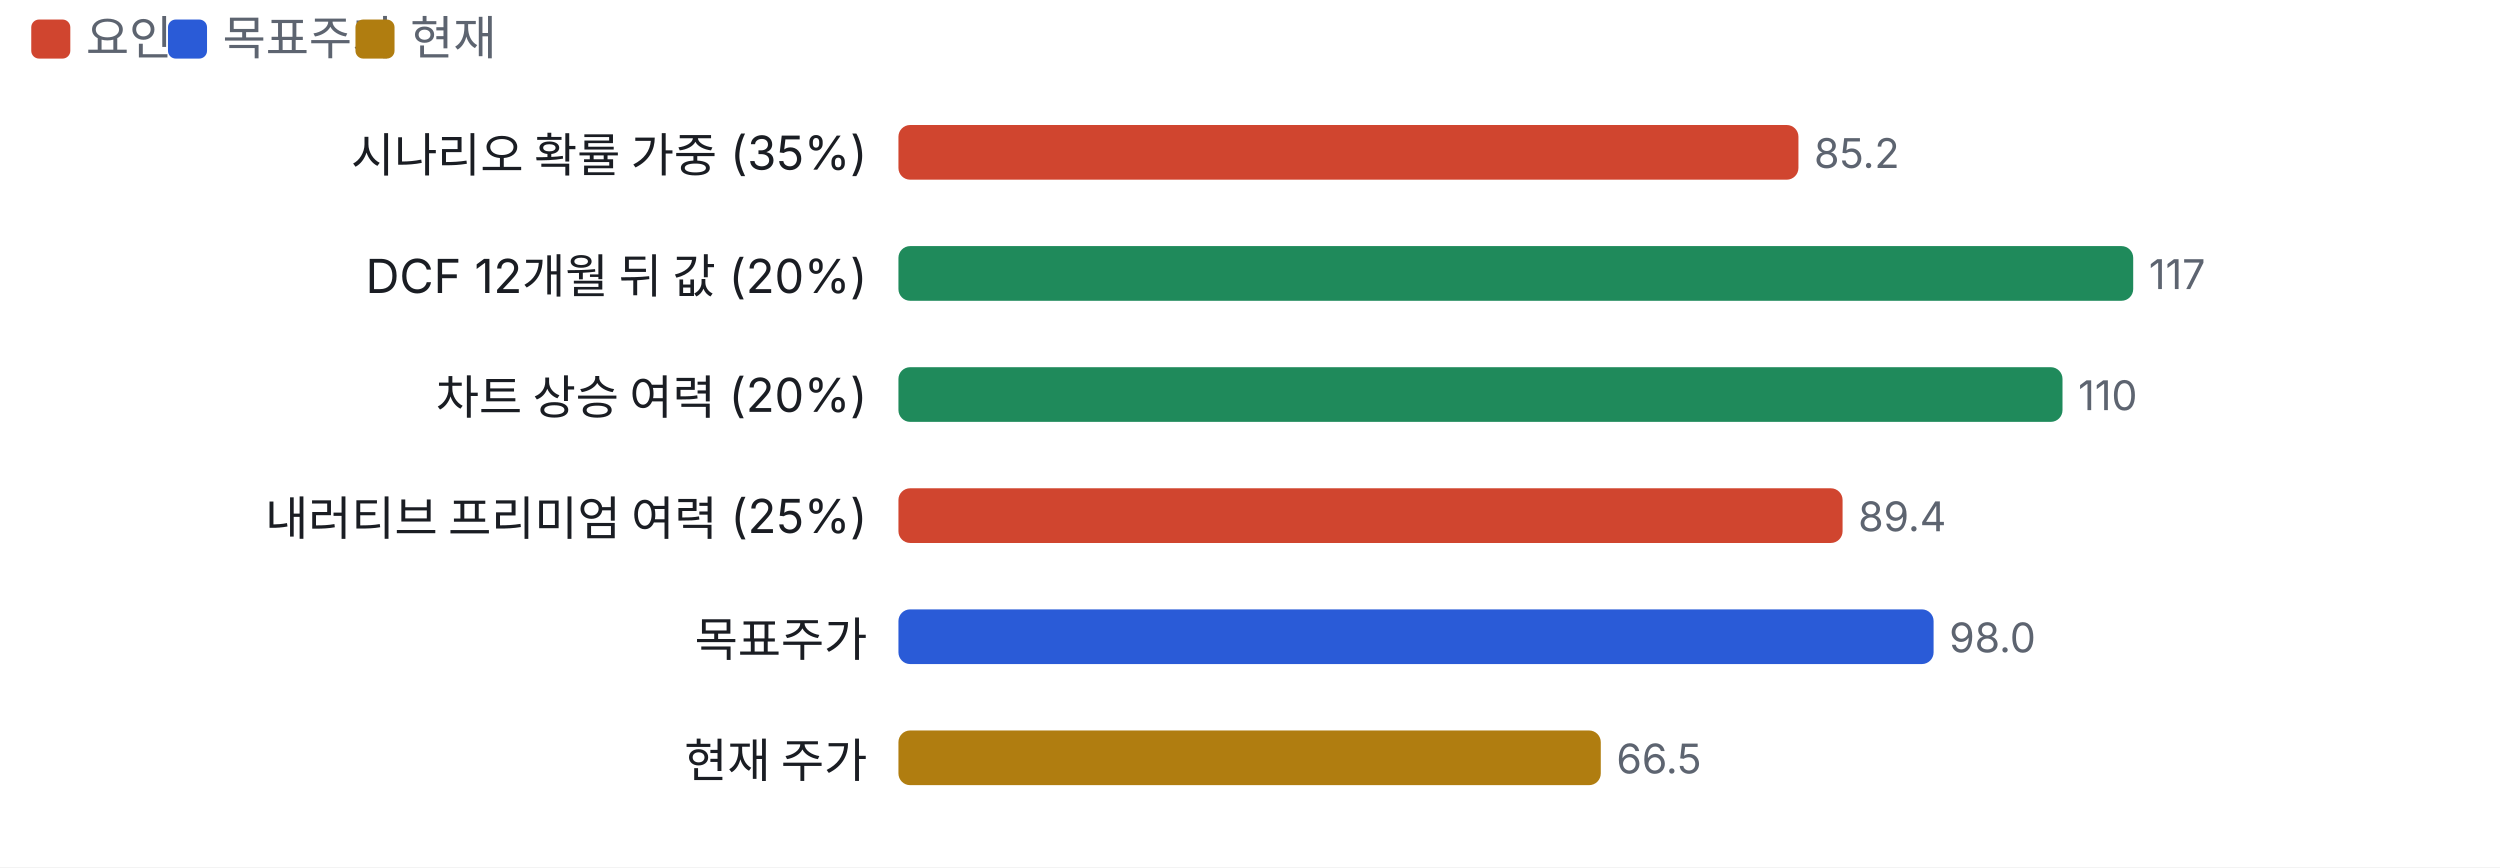
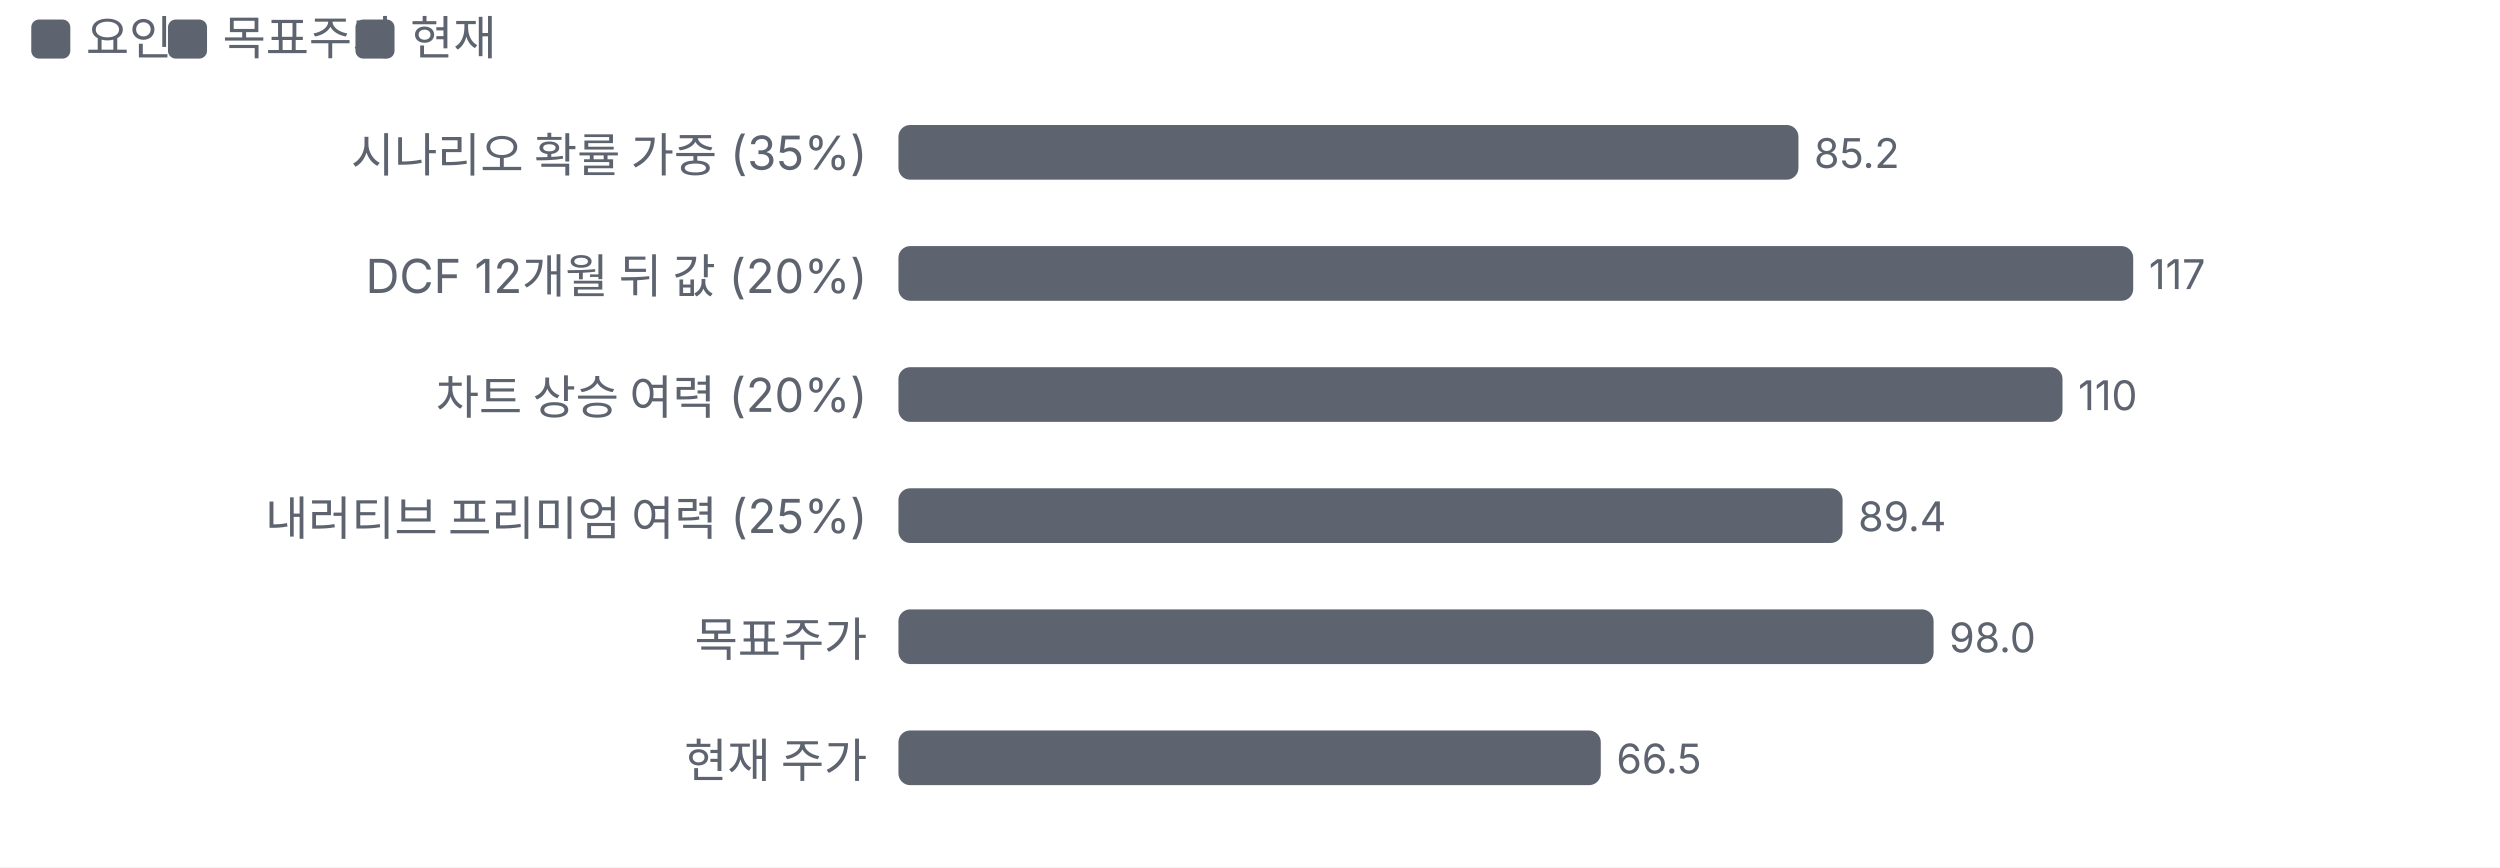
<svg xmlns="http://www.w3.org/2000/svg" viewBox="0 0 640 222" width="640" height="222">
  <style>text{fill:#5d6470;font-size:10.5px;font-family:-apple-system,'Apple SD Gothic Neo','Malgun Gothic',sans-serif}</style>
  <rect width="100%" height="100%" fill="#ffffff" />
-   <rect x="8" y="5" width="10" height="10" rx="2" fill="#d0452f" />
+   <rect x="8" y="5" width="10" height="10" rx="2" fill="#5d6470" />
  <text x="22" y="14" style="font-size:12px">요인</text>
-   <rect x="43" y="5" width="10" height="10" rx="2" fill="#2a5bd7" />
+   <rect x="43" y="5" width="10" height="10" rx="2" fill="#5d6470" />
  <text x="57" y="14" style="font-size:12px">목표주가</text>
-   <rect x="91" y="5" width="10" height="10" rx="2" fill="#b07d10" />
+   <rect x="91" y="5" width="10" height="10" rx="2" fill="#5d6470" />
  <text x="105" y="14" style="font-size:12px">현재</text>
  <g transform="translate(0,22)">
-     <text x="222" y="22" text-anchor="end" style="fill:#1a1d23;font-size:12px">
+     <text x="222" y="22" text-anchor="end" style="fill:#5d6470;font-size:12px">
      <tspan x="222" dy="0">시나리오 확률 가중 (35%)</tspan>
    </text>
-     <rect x="230.0" y="10" width="230.4" height="14" rx="3" fill="#d0452f" />
+     <rect x="230.0" y="10" width="230.4" height="14" rx="3" fill="#5d6470" />
    <text x="464.4" y="21">85.2</text>
-     <text x="222" y="53" text-anchor="end" style="fill:#1a1d23;font-size:12px">
+     <text x="222" y="53" text-anchor="end" style="fill:#5d6470;font-size:12px">
      <tspan x="222" dy="0">DCF 12개월 뒤 값 (20%)</tspan>
    </text>
-     <rect x="230.0" y="41" width="316.1" height="14" rx="3" fill="#1f8a5b" />
+     <rect x="230.0" y="41" width="316.1" height="14" rx="3" fill="#5d6470" />
    <text x="550.1" y="52">117</text>
-     <text x="222" y="84" text-anchor="end" style="fill:#1a1d23;font-size:12px">
+     <text x="222" y="84" text-anchor="end" style="fill:#5d6470;font-size:12px">
      <tspan x="222" dy="0">차트 상승 여력 (20%)</tspan>
    </text>
-     <rect x="230.0" y="72" width="298.0" height="14" rx="3" fill="#1f8a5b" />
+     <rect x="230.0" y="72" width="298.0" height="14" rx="3" fill="#5d6470" />
    <text x="532.0" y="83">110</text>
-     <text x="222" y="115" text-anchor="end" style="fill:#1a1d23;font-size:12px">
+     <text x="222" y="115" text-anchor="end" style="fill:#5d6470;font-size:12px">
      <tspan x="222" dy="0">내러티브 프리미엄 여력 (25%)</tspan>
    </text>
-     <rect x="230.0" y="103" width="241.7" height="14" rx="3" fill="#d0452f" />
+     <rect x="230.0" y="103" width="241.7" height="14" rx="3" fill="#5d6470" />
    <text x="475.7" y="114">89.4</text>
-     <text x="222" y="146" text-anchor="end" style="fill:#1a1d23;font-size:12px">
+     <text x="222" y="146" text-anchor="end" style="fill:#5d6470;font-size:12px">
      <tspan x="222" dy="0">목표주가</tspan>
    </text>
-     <rect x="230.0" y="134" width="265.0" height="14" rx="3" fill="#2a5bd7" />
+     <rect x="230.0" y="134" width="265.0" height="14" rx="3" fill="#5d6470" />
    <text x="499.0" y="145">98.0</text>
-     <text x="222" y="177" text-anchor="end" style="fill:#1a1d23;font-size:12px">
+     <text x="222" y="177" text-anchor="end" style="fill:#5d6470;font-size:12px">
      <tspan x="222" dy="0">현재 주가</tspan>
    </text>
-     <rect x="230.0" y="165" width="179.8" height="14" rx="3" fill="#b07d10" />
+     <rect x="230.0" y="165" width="179.8" height="14" rx="3" fill="#5d6470" />
    <text x="413.8" y="176">66.5</text>
  </g>
</svg>
